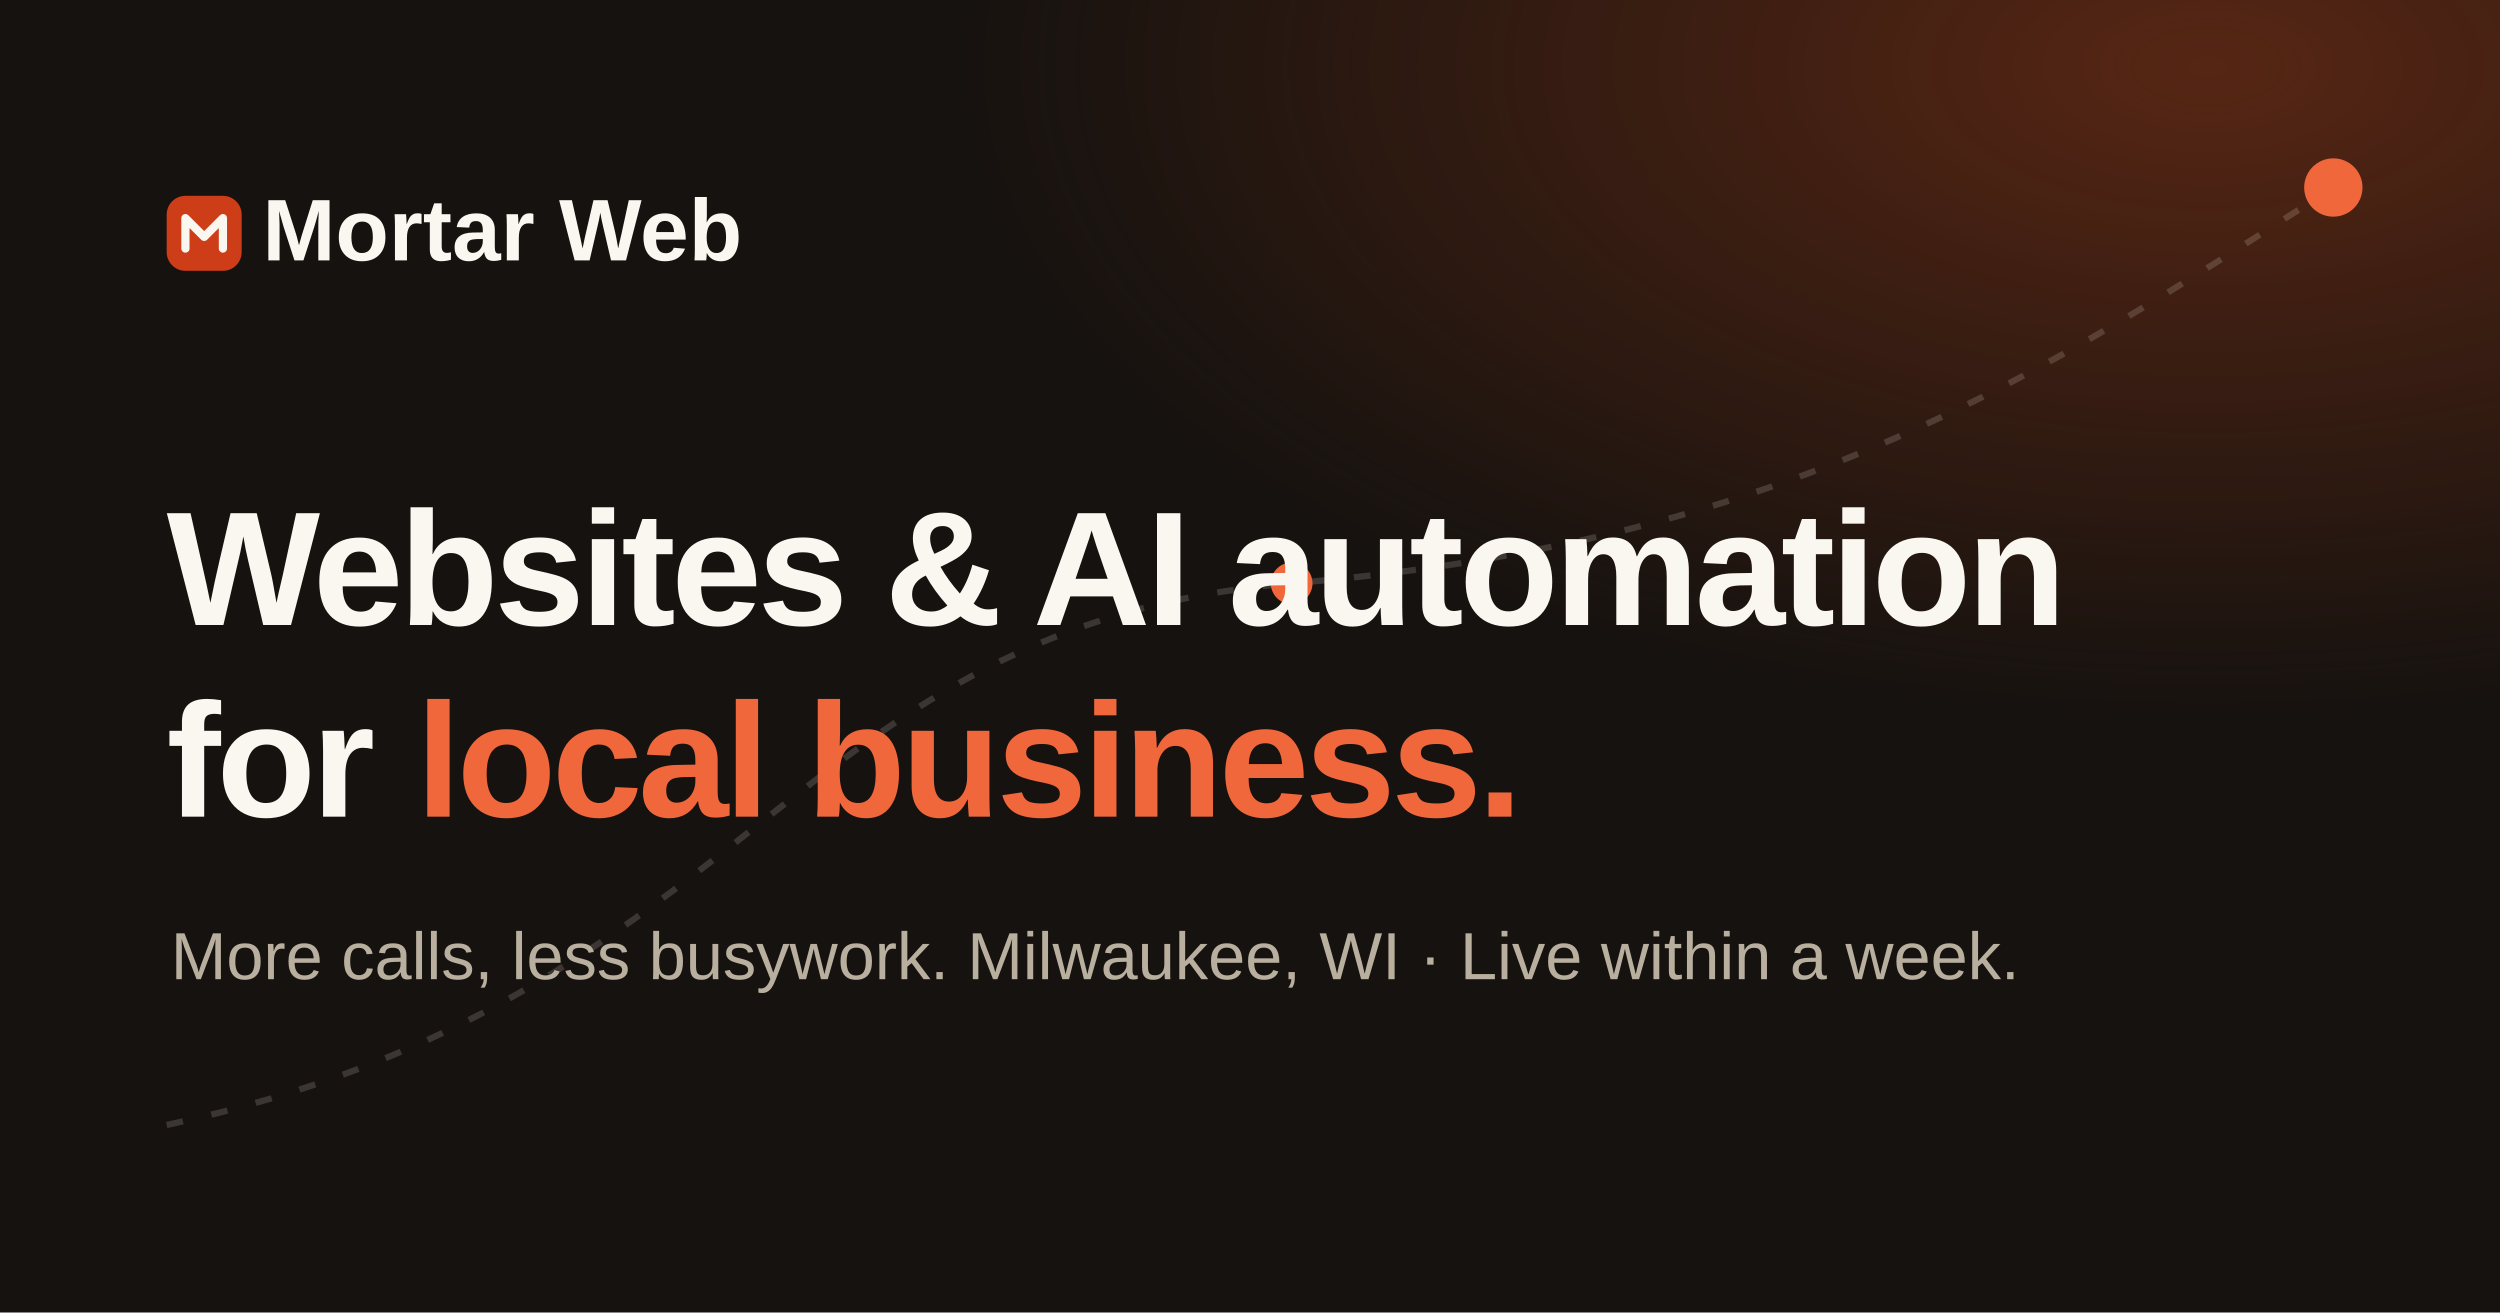
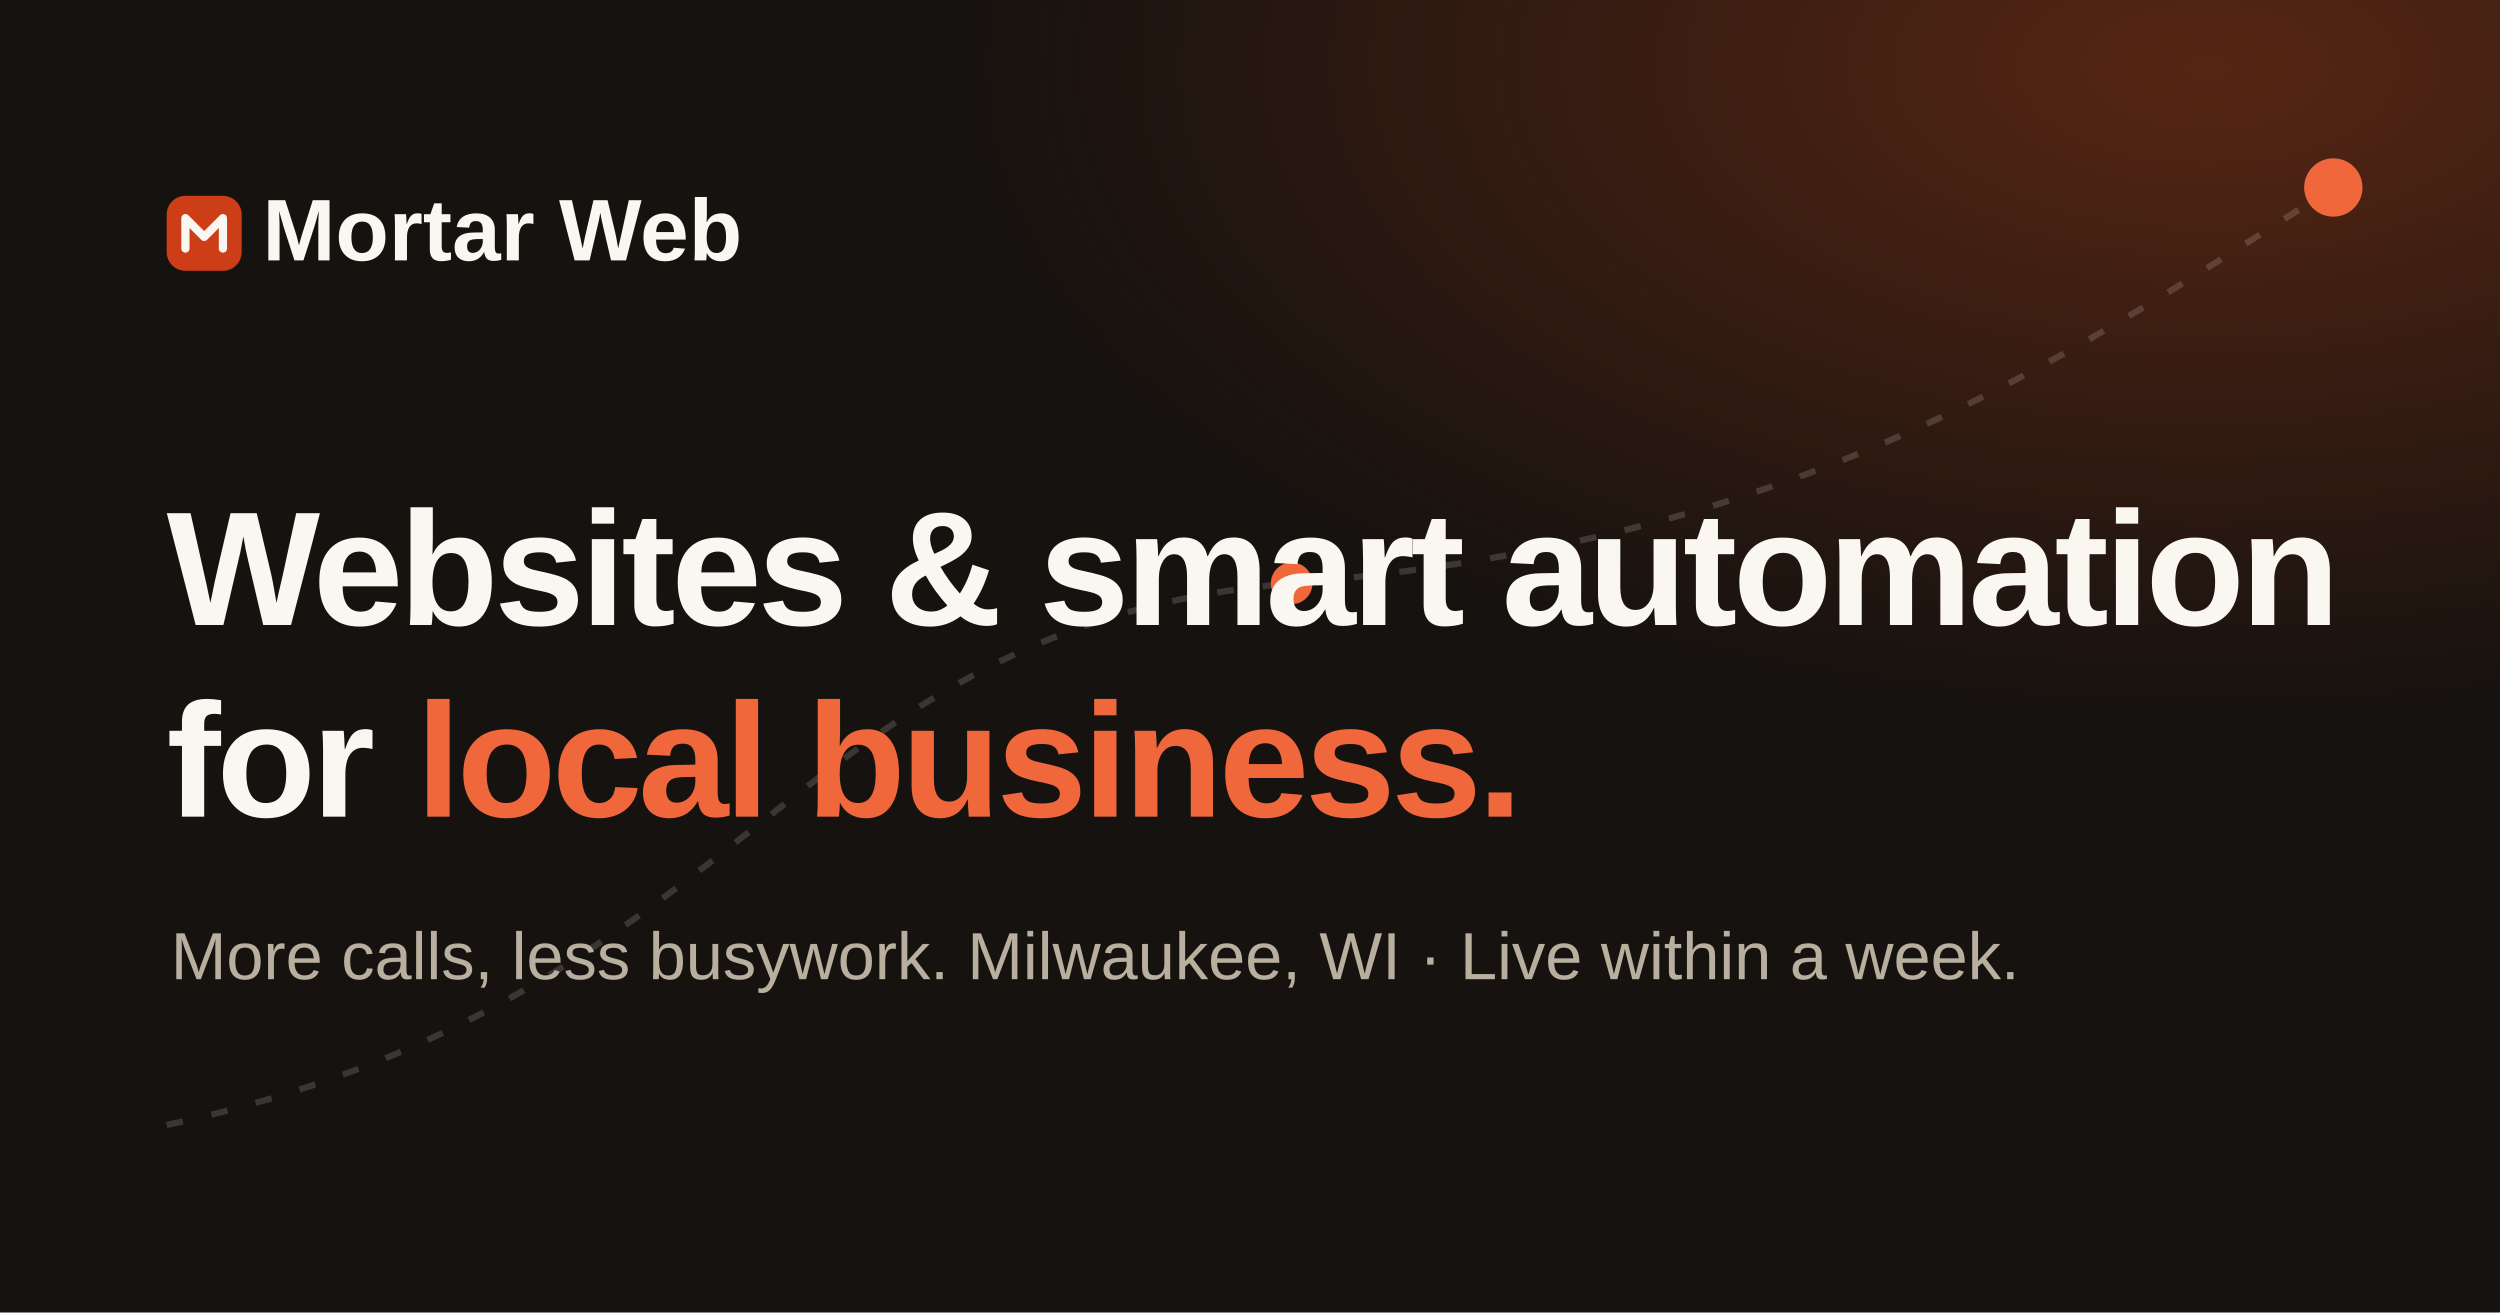
- <svg xmlns="http://www.w3.org/2000/svg" viewBox="0 0 1200 630" role="img" aria-label="Mortar Web — websites and AI automation for Milwaukee small businesses">
+ <svg xmlns="http://www.w3.org/2000/svg" viewBox="0 0 1200 630" role="img" aria-label="Mortar Web — websites and smart automation for Milwaukee small businesses">
  <defs>
    <radialGradient id="og-glow" cx="0.88" cy="0.05" r="0.9">
      <stop offset="0" stop-color="#e0511f" stop-opacity="0.32" />
      <stop offset="0.55" stop-color="#e0511f" stop-opacity="0" />
    </radialGradient>
  </defs>
  <rect width="1200" height="630" fill="#16120f" />
  <rect width="1200" height="630" fill="url(#og-glow)" />
  <path d="M80 540 C 360 480, 380 300, 620 280 S 980 180, 1120 90" fill="none" stroke="#faf7f1" stroke-opacity="0.16" stroke-width="3" stroke-dasharray="8 14" />
  <circle cx="620" cy="280" r="10" fill="#f0673c" />
  <circle cx="1120" cy="90" r="14" fill="#f0673c" />
  <g transform="translate(80 92)">
    <rect x="0" y="2" width="36" height="36" rx="9" fill="#cc3d18" />
    <path d="M9 27.3 V12.7 L18 21.7 L27 12.7 V27.3" fill="none" stroke="#faf7f1" stroke-width="3.95" stroke-linejoin="round" stroke-linecap="round" />
    <text x="46" y="33" font-family="'Space Grotesk', Arial, sans-serif" font-size="42" font-weight="700" fill="#faf7f1">Mortar Web</text>
  </g>
-   <text x="80" y="300" font-family="'Space Grotesk', Arial, sans-serif" font-size="78" font-weight="700" fill="#faf7f1" letter-spacing="-2">Websites &amp; AI automation</text>
+   <text x="80" y="300" font-family="'Space Grotesk', Arial, sans-serif" font-size="78" font-weight="700" fill="#faf7f1" letter-spacing="-2">Websites &amp; smart automation</text>
  <text x="80" y="392" font-family="'Space Grotesk', Arial, sans-serif" font-size="78" font-weight="700" fill="#faf7f1" letter-spacing="-2">for <tspan fill="#f0673c">local business.</tspan>
  </text>
  <text x="82" y="470" font-family="'Space Grotesk', Arial, sans-serif" font-size="32" fill="#b9af9f">More calls, less busywork. Milwaukee, WI · Live within a week.</text>
</svg>
